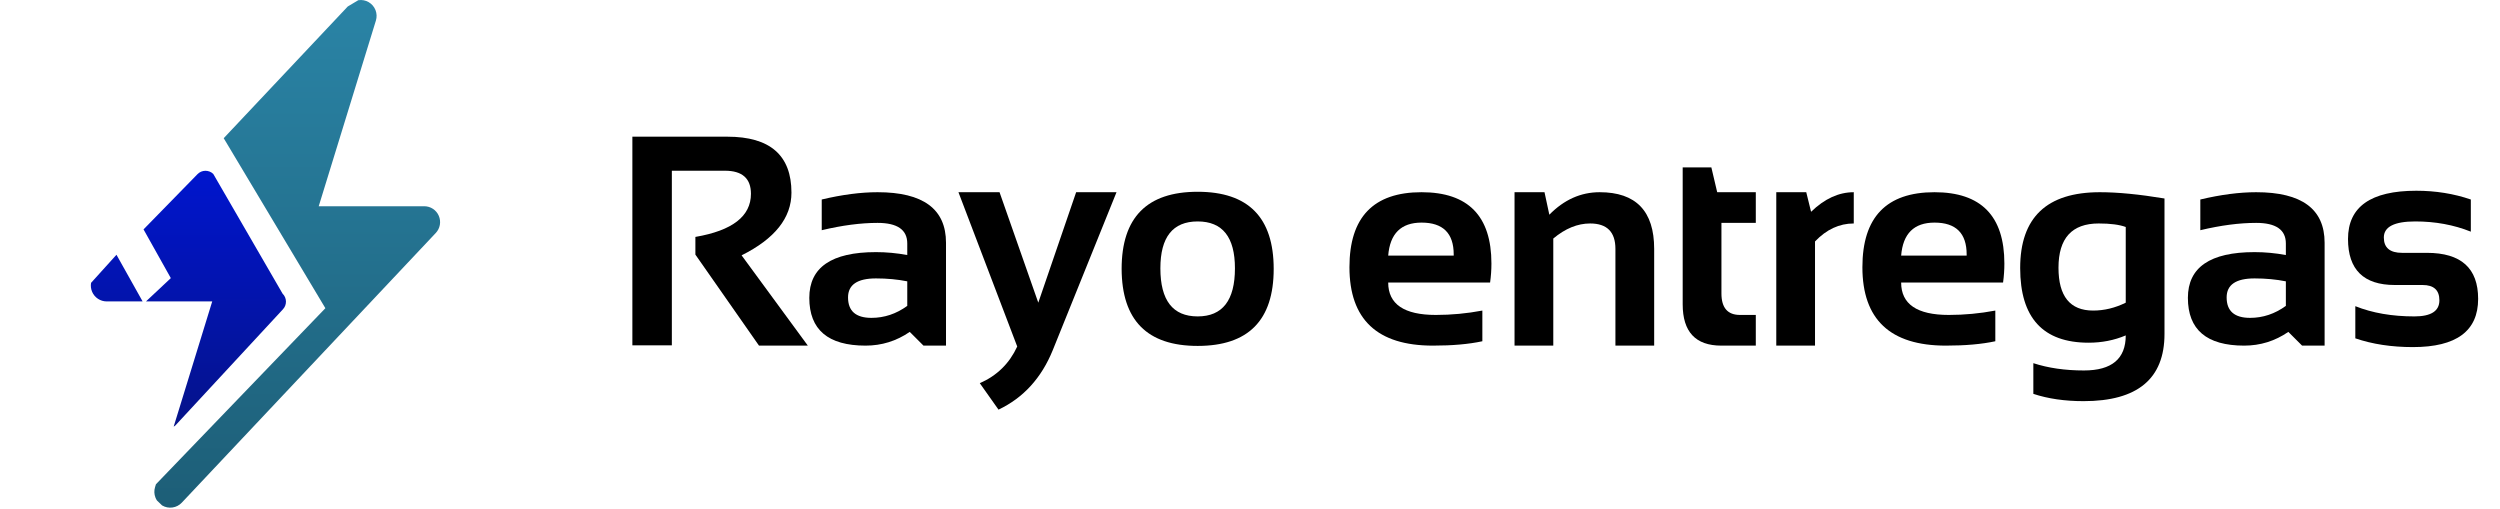
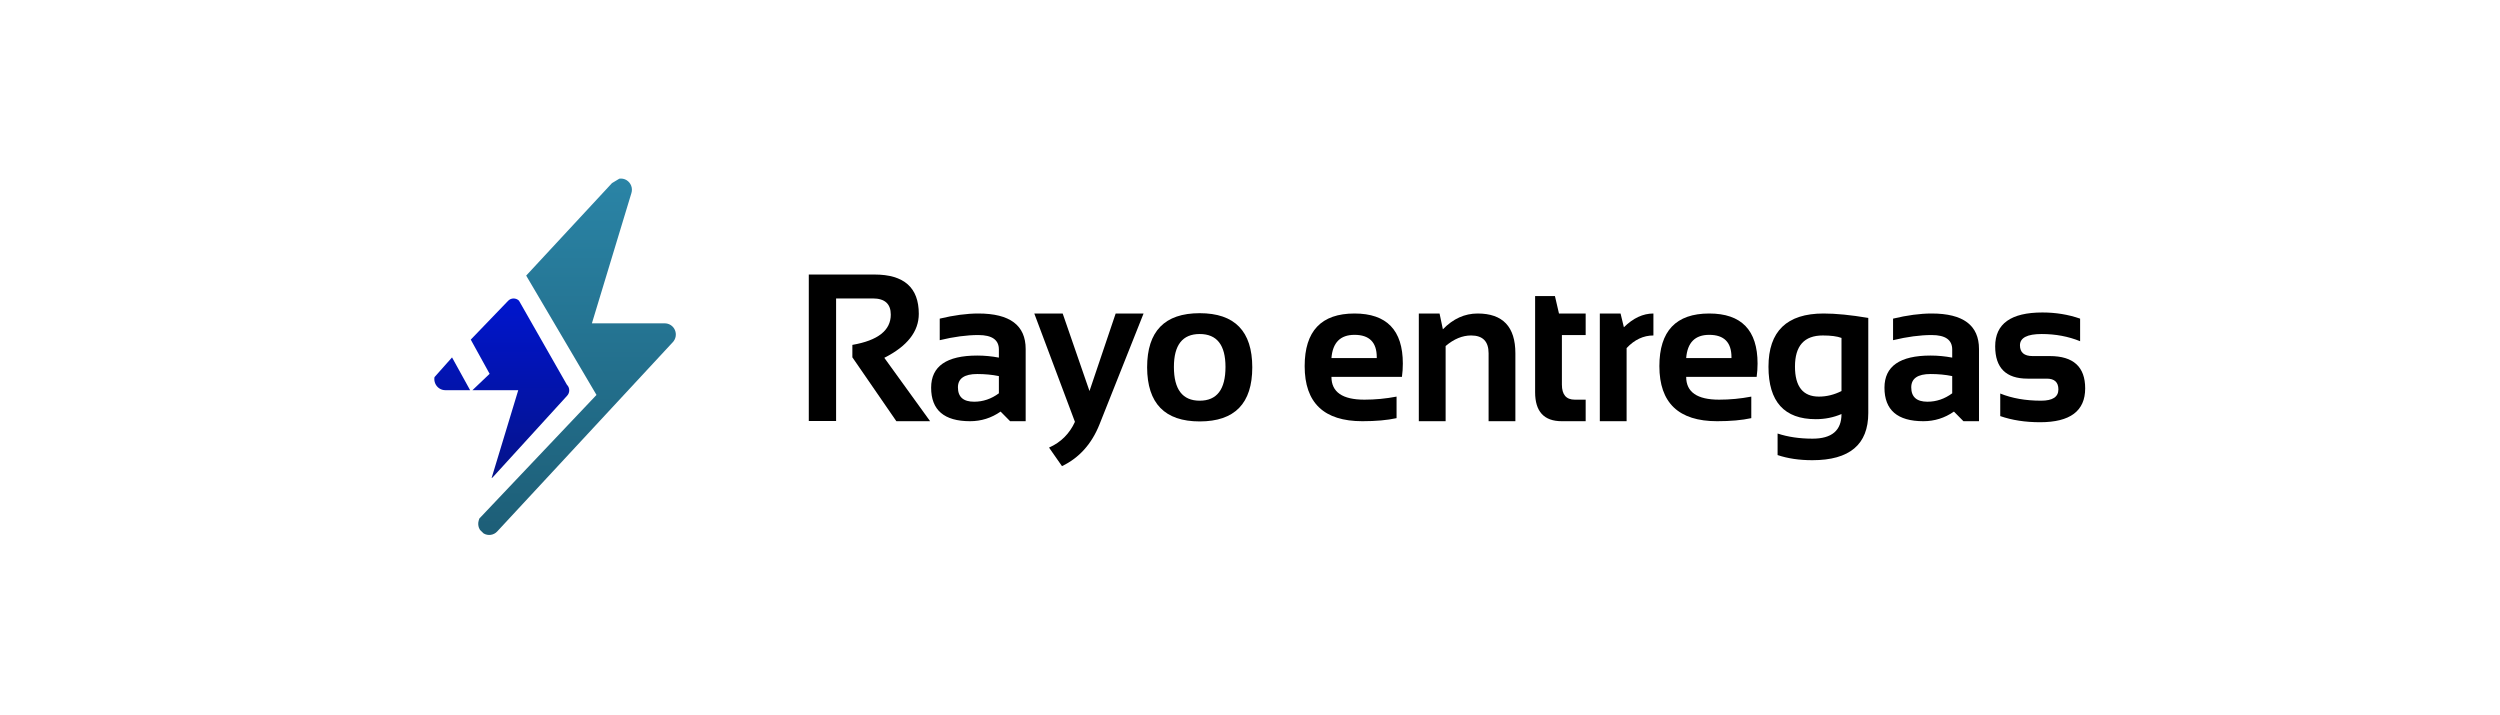
- <svg xmlns="http://www.w3.org/2000/svg" width="172" height="35" viewBox="0 0 172 35" fill="none">
-   <path d="M15.391 9.508L22.386 21.204L10.728 33.318L10.668 33.513C10.595 33.749 10.604 34.002 10.694 34.232C10.722 34.303 10.756 34.37 10.798 34.433L11.148 34.77C11.153 34.773 11.157 34.776 11.162 34.779C11.375 34.903 11.624 34.951 11.869 34.915C12.113 34.88 12.338 34.763 12.507 34.583L29.981 16.029C30.128 15.874 30.225 15.68 30.262 15.47C30.299 15.26 30.274 15.044 30.189 14.848C30.105 14.652 29.965 14.486 29.787 14.368C29.608 14.251 29.399 14.189 29.186 14.189H21.928L25.862 1.415C25.935 1.179 25.925 0.926 25.835 0.696C25.745 0.466 25.58 0.273 25.366 0.149V0.147C25.153 0.024 24.904 -0.024 24.66 0.012L24.652 0.013L23.925 0.447L15.391 9.508Z" fill="url(#paint0_linear_1230_17688)" />
-   <path d="M11.949 29.351C11.994 29.33 12.036 29.301 12.074 29.262L19.459 21.287C19.752 20.984 19.745 20.497 19.442 20.204L14.672 11.965C14.369 11.672 13.881 11.679 13.588 11.982L9.875 15.782L11.753 19.135L10.043 20.738H14.601L11.949 29.351Z" fill="url(#paint1_linear_1230_17688)" />
-   <path d="M9.812 20.738L8.013 17.527L6.266 19.459C6.23 19.668 6.255 19.884 6.339 20.079C6.424 20.275 6.564 20.442 6.742 20.558C6.921 20.676 7.129 20.738 7.343 20.738H9.812Z" fill="url(#paint2_linear_1230_17688)" />
-   <path d="M43.507 23.759V9.404H50.046C52.983 9.404 54.452 10.687 54.452 13.254C54.452 14.99 53.308 16.427 51.022 17.567L55.579 23.779H52.219L47.843 17.517V16.3C50.391 15.864 51.665 14.876 51.665 13.335C51.665 12.276 51.068 11.746 49.875 11.746H46.223V23.759H43.507Z" fill="black" />
-   <path d="M55.68 20.492C55.68 18.394 57.209 17.346 60.267 17.346C60.984 17.346 61.702 17.413 62.42 17.547V16.752C62.42 15.807 61.739 15.335 60.377 15.335C59.224 15.335 57.943 15.502 56.535 15.838V13.726C57.943 13.391 59.224 13.224 60.377 13.224C63.516 13.224 65.085 14.383 65.085 16.702V23.779H63.536L62.591 22.834C61.672 23.464 60.659 23.779 59.553 23.779C56.971 23.779 55.68 22.684 55.68 20.492ZM62.42 19.356C61.749 19.222 61.031 19.155 60.267 19.155C58.986 19.155 58.345 19.591 58.345 20.462C58.345 21.4 58.882 21.869 59.955 21.869C60.84 21.869 61.662 21.595 62.42 21.045V19.356Z" fill="black" />
-   <path d="M65.941 13.224H68.768L71.434 20.824L74.039 13.224H76.816L72.43 24.091C71.651 26.008 70.407 27.372 68.697 28.183L67.41 26.363C68.59 25.847 69.448 25.006 69.985 23.84L65.941 13.224Z" fill="black" />
-   <path d="M79.834 18.461C79.834 20.666 80.689 21.769 82.399 21.769C84.109 21.769 84.964 20.666 84.964 18.461C84.964 16.31 84.109 15.235 82.399 15.235C80.689 15.235 79.834 16.31 79.834 18.461ZM77.168 18.502C77.168 14.963 78.912 13.194 82.399 13.194C85.886 13.194 87.63 14.963 87.63 18.502C87.63 22.034 85.886 23.799 82.399 23.799C78.925 23.799 77.181 22.034 77.168 18.502Z" fill="black" />
-   <path d="M97.801 13.224C101.007 13.224 102.61 14.859 102.61 18.13C102.61 18.565 102.58 19.001 102.519 19.437H95.508C95.508 20.924 96.601 21.668 98.787 21.668C99.854 21.668 100.92 21.568 101.986 21.367V23.478C101.054 23.679 99.921 23.779 98.586 23.779C94.757 23.779 92.842 21.98 92.842 18.381C92.842 14.943 94.495 13.224 97.801 13.224ZM95.508 17.587H100.015V17.506C100.015 16.045 99.277 15.315 97.801 15.315C96.393 15.315 95.629 16.072 95.508 17.587Z" fill="black" />
-   <path d="M104.2 23.779V13.224H106.262L106.594 14.772C107.607 13.74 108.76 13.224 110.055 13.224C112.556 13.224 113.807 14.524 113.807 17.124V23.779H111.141V17.124C111.141 15.958 110.561 15.375 109.401 15.375C108.536 15.375 107.691 15.72 106.866 16.411V23.779H104.2Z" fill="black" />
-   <path d="M115.769 11.515H117.741L118.143 13.224H120.799V15.335H118.435V20.191C118.435 21.176 118.861 21.668 119.712 21.668H120.799V23.779H118.425C116.654 23.779 115.769 22.831 115.769 20.934V11.515Z" fill="black" />
-   <path d="M122.208 23.779V13.224H124.27L124.602 14.571C125.527 13.673 126.507 13.224 127.539 13.224V15.375C126.547 15.375 125.658 15.787 124.873 16.612V23.779H122.208Z" fill="black" />
-   <path d="M133.093 13.224C136.298 13.224 137.901 14.859 137.901 18.13C137.901 18.565 137.871 19.001 137.811 19.437H130.799C130.799 20.924 131.892 21.668 134.079 21.668C135.145 21.668 136.211 21.568 137.278 21.367V23.478C136.345 23.679 135.212 23.779 133.877 23.779C130.048 23.779 128.133 21.98 128.133 18.381C128.133 14.943 129.786 13.224 133.093 13.224ZM130.799 17.587H135.306V17.506C135.306 16.045 134.568 15.315 133.093 15.315C131.684 15.315 130.92 16.072 130.799 17.587Z" fill="black" />
-   <path d="M146.251 15.617C145.815 15.456 145.195 15.375 144.39 15.375C142.546 15.375 141.624 16.39 141.624 18.421C141.624 20.385 142.419 21.367 144.008 21.367C144.773 21.367 145.52 21.186 146.251 20.824V15.617ZM148.917 22.975C148.917 26.058 147.063 27.599 143.354 27.599C142.053 27.599 140.9 27.432 139.894 27.097V24.986C140.92 25.321 142.08 25.488 143.374 25.488C145.292 25.488 146.251 24.684 146.251 23.076C145.46 23.411 144.608 23.578 143.696 23.578C140.557 23.578 138.988 21.866 138.988 18.441C138.988 14.963 140.816 13.224 144.471 13.224C145.698 13.224 147.18 13.368 148.917 13.656V22.975Z" fill="black" />
-   <path d="M150.527 20.492C150.527 18.394 152.056 17.346 155.114 17.346C155.832 17.346 156.55 17.413 157.267 17.547V16.752C157.267 15.807 156.586 15.335 155.225 15.335C154.072 15.335 152.791 15.502 151.382 15.838V13.726C152.791 13.391 154.072 13.224 155.225 13.224C158.364 13.224 159.933 14.383 159.933 16.702V23.779H158.384L157.438 22.834C156.519 23.464 155.507 23.779 154.4 23.779C151.818 23.779 150.527 22.684 150.527 20.492ZM157.267 19.356C156.597 19.222 155.879 19.155 155.114 19.155C153.833 19.155 153.193 19.591 153.193 20.462C153.193 21.4 153.729 21.869 154.803 21.869C155.688 21.869 156.509 21.595 157.267 21.045V19.356Z" fill="black" />
-   <path d="M162.046 23.277V21.065C163.22 21.534 164.574 21.769 166.11 21.769C167.257 21.769 167.83 21.4 167.83 20.663C167.83 19.959 167.445 19.608 166.673 19.608H164.762C162.616 19.608 161.543 18.552 161.543 16.441C161.543 14.229 163.109 13.123 166.241 13.123C167.569 13.123 168.82 13.324 169.993 13.726V15.938C168.82 15.469 167.545 15.235 166.17 15.235C164.729 15.235 164.008 15.603 164.008 16.34C164.008 17.044 164.427 17.396 165.265 17.396H166.975C169.323 17.396 170.496 18.451 170.496 20.562C170.496 22.774 169.001 23.88 166.009 23.88C164.541 23.88 163.22 23.679 162.046 23.277Z" fill="black" />
+ <svg xmlns="http://www.w3.org/2000/svg" width="112" height="32" viewBox="0 0 112 32" fill="none">
+   <path d="M23.573 12.347L26.723 17.693L21.474 23.231L21.446 23.32C21.414 23.428 21.418 23.544 21.458 23.649C21.471 23.681 21.486 23.712 21.505 23.741L21.663 23.895C21.665 23.896 21.667 23.898 21.669 23.899C21.765 23.956 21.877 23.977 21.987 23.961C22.097 23.945 22.198 23.892 22.275 23.809L30.143 15.328C30.209 15.257 30.253 15.168 30.27 15.072C30.286 14.976 30.275 14.877 30.237 14.788C30.199 14.698 30.136 14.622 30.055 14.568C29.975 14.515 29.881 14.486 29.785 14.486H26.517L28.288 8.647C28.321 8.539 28.317 8.423 28.276 8.318C28.236 8.213 28.161 8.125 28.065 8.068V8.067C27.969 8.011 27.857 7.989 27.747 8.005L27.744 8.006L27.416 8.204L23.573 12.347Z" fill="url(#paint0_linear_2793_6721)" />
+   <path d="M22.023 21.418C22.044 21.408 22.063 21.395 22.08 21.377L25.405 17.731C25.537 17.593 25.534 17.37 25.397 17.236L23.25 13.47C23.113 13.336 22.894 13.339 22.762 13.478L21.09 15.215L21.935 16.747L21.165 17.48H23.218L22.023 21.418Z" fill="url(#paint1_linear_2793_6721)" />
+   <path d="M21.061 17.48L20.251 16.012L19.465 16.895C19.448 16.991 19.46 17.09 19.498 17.179C19.536 17.268 19.599 17.345 19.679 17.398C19.759 17.452 19.853 17.48 19.949 17.48H21.061Z" fill="url(#paint2_linear_2793_6721)" />
+   <path d="M36.234 18.861V12.299H39.178C40.501 12.299 41.162 12.886 41.162 14.059C41.162 14.852 40.647 15.51 39.617 16.03L41.669 18.87H40.157L38.186 16.008V15.451C39.334 15.252 39.907 14.8 39.907 14.096C39.907 13.612 39.639 13.37 39.101 13.37H37.457V18.861H36.234Z" fill="black" />
+   <path d="M41.715 17.368C41.715 16.409 42.404 15.929 43.781 15.929C44.104 15.929 44.427 15.96 44.75 16.021V15.658C44.75 15.226 44.443 15.01 43.83 15.01C43.311 15.01 42.734 15.087 42.1 15.24V14.275C42.734 14.122 43.311 14.045 43.83 14.045C45.244 14.045 45.95 14.575 45.95 15.635V18.87H45.253L44.827 18.439C44.413 18.727 43.957 18.87 43.459 18.87C42.296 18.87 41.715 18.37 41.715 17.368ZM44.75 16.849C44.448 16.787 44.125 16.756 43.781 16.756C43.204 16.756 42.915 16.956 42.915 17.354C42.915 17.783 43.157 17.997 43.64 17.997C44.039 17.997 44.409 17.872 44.75 17.62V16.849Z" fill="black" />
+   <path d="M46.336 14.045H47.608L48.809 17.519L49.982 14.045H51.232L49.257 19.013C48.907 19.889 48.347 20.513 47.577 20.883L46.997 20.052C47.528 19.816 47.915 19.431 48.157 18.898L46.336 14.045Z" fill="black" />
+   <path d="M52.591 16.439C52.591 17.447 52.977 17.951 53.746 17.951C54.517 17.951 54.902 17.447 54.902 16.439C54.902 15.456 54.517 14.964 53.746 14.964C52.977 14.964 52.591 15.456 52.591 16.439ZM51.391 16.458C51.391 14.84 52.176 14.031 53.746 14.031C55.317 14.031 56.102 14.84 56.102 16.458C56.102 18.072 55.317 18.88 53.746 18.88C52.182 18.88 51.397 18.072 51.391 16.458Z" fill="black" />
+   <path d="M60.682 14.045C62.126 14.045 62.847 14.793 62.847 16.288C62.847 16.487 62.834 16.686 62.807 16.885H59.649C59.649 17.565 60.142 17.905 61.126 17.905C61.606 17.905 62.086 17.86 62.566 17.768V18.733C62.147 18.825 61.636 18.87 61.035 18.87C59.311 18.87 58.449 18.048 58.449 16.403C58.449 14.831 59.193 14.045 60.682 14.045ZM59.649 16.04H61.679V16.003C61.679 15.335 61.346 15.001 60.682 15.001C60.048 15.001 59.704 15.347 59.649 16.04Z" fill="black" />
+   <path d="M63.563 18.87V14.045H64.492L64.641 14.753C65.097 14.281 65.617 14.045 66.2 14.045C67.326 14.045 67.889 14.639 67.889 15.828V18.87H66.689V15.828C66.689 15.295 66.428 15.029 65.905 15.029C65.516 15.029 65.135 15.186 64.764 15.502V18.87H63.563Z" fill="black" />
+   <path d="M68.773 13.264H69.661L69.842 14.045H71.038V15.01H69.973V17.23C69.973 17.68 70.165 17.905 70.548 17.905H71.038V18.87H69.969C69.171 18.87 68.773 18.437 68.773 17.57V13.264Z" fill="black" />
+   <path d="M71.672 18.87V14.045H72.601L72.75 14.661C73.167 14.25 73.608 14.045 74.073 14.045V15.029C73.626 15.029 73.226 15.217 72.872 15.594V18.87H71.672Z" fill="black" />
+   <path d="M76.573 14.045C78.017 14.045 78.739 14.793 78.739 16.288C78.739 16.487 78.725 16.686 78.698 16.885H75.541C75.541 17.565 76.033 17.905 77.017 17.905C77.498 17.905 77.978 17.86 78.458 17.768V18.733C78.038 18.825 77.528 18.87 76.927 18.87C75.203 18.87 74.34 18.048 74.34 16.403C74.34 14.831 75.085 14.045 76.573 14.045ZM75.541 16.04H77.57V16.003C77.57 15.335 77.238 15.001 76.573 15.001C75.939 15.001 75.595 15.347 75.541 16.04Z" fill="black" />
+   <path d="M82.499 15.139C82.302 15.065 82.023 15.029 81.661 15.029C80.83 15.029 80.415 15.493 80.415 16.421C80.415 17.319 80.773 17.768 81.489 17.768C81.833 17.768 82.169 17.685 82.499 17.519V15.139ZM83.699 18.503C83.699 19.912 82.864 20.617 81.194 20.617C80.608 20.617 80.089 20.54 79.636 20.387V19.422C80.098 19.575 80.62 19.652 81.203 19.652C82.067 19.652 82.499 19.284 82.499 18.549C82.142 18.702 81.759 18.779 81.348 18.779C79.935 18.779 79.228 17.996 79.228 16.43C79.228 14.84 80.051 14.045 81.697 14.045C82.25 14.045 82.917 14.111 83.699 14.243V18.503Z" fill="black" />
+   <path d="M84.424 17.368C84.424 16.409 85.113 15.929 86.49 15.929C86.813 15.929 87.136 15.96 87.459 16.021V15.658C87.459 15.226 87.153 15.01 86.54 15.01C86.02 15.01 85.443 15.087 84.809 15.24V14.275C85.443 14.122 86.02 14.045 86.54 14.045C87.953 14.045 88.659 14.575 88.659 15.635V18.87H87.962L87.536 18.439C87.122 18.727 86.666 18.87 86.168 18.87C85.005 18.87 84.424 18.37 84.424 17.368ZM87.459 16.849C87.157 16.787 86.834 16.756 86.49 16.756C85.913 16.756 85.624 16.956 85.624 17.354C85.624 17.783 85.866 17.997 86.349 17.997C86.748 17.997 87.118 17.872 87.459 17.62V16.849Z" fill="black" />
+   <path d="M89.611 18.641V17.63C90.139 17.844 90.749 17.951 91.441 17.951C91.957 17.951 92.216 17.783 92.216 17.446C92.216 17.124 92.042 16.963 91.695 16.963H90.834C89.868 16.963 89.384 16.481 89.384 15.516C89.384 14.505 90.09 13.999 91.5 13.999C92.098 13.999 92.661 14.091 93.189 14.275V15.286C92.661 15.072 92.087 14.964 91.468 14.964C90.819 14.964 90.494 15.133 90.494 15.47C90.494 15.791 90.683 15.952 91.061 15.952H91.831C92.888 15.952 93.416 16.435 93.416 17.4C93.416 18.411 92.743 18.916 91.396 18.916C90.734 18.916 90.139 18.825 89.611 18.641Z" fill="black" />
  <defs>
-     <linearGradient id="paint0_linear_1230_17688" x1="20.449" y1="0" x2="20.449" y2="34.927" gradientUnits="userSpaceOnUse">
+     <linearGradient id="paint0_linear_2793_6721" x1="25.851" y1="8" x2="25.851" y2="23.966" gradientUnits="userSpaceOnUse">
      <stop stop-color="#2A84A6" />
      <stop offset="1" stop-color="#1D5E77" />
    </linearGradient>
-     <linearGradient id="paint1_linear_1230_17688" x1="12.962" y1="11.75" x2="12.962" y2="29.351" gradientUnits="userSpaceOnUse">
+     <linearGradient id="paint1_linear_2793_6721" x1="22.48" y1="13.372" x2="22.48" y2="21.418" gradientUnits="userSpaceOnUse">
      <stop stop-color="#0015CE" />
      <stop offset="1" stop-color="#05138A" />
    </linearGradient>
-     <linearGradient id="paint2_linear_1230_17688" x1="12.962" y1="11.75" x2="12.962" y2="29.351" gradientUnits="userSpaceOnUse">
+     <linearGradient id="paint2_linear_2793_6721" x1="22.48" y1="13.372" x2="22.48" y2="21.418" gradientUnits="userSpaceOnUse">
      <stop stop-color="#0015CE" />
      <stop offset="1" stop-color="#05138A" />
    </linearGradient>
  </defs>
</svg>
